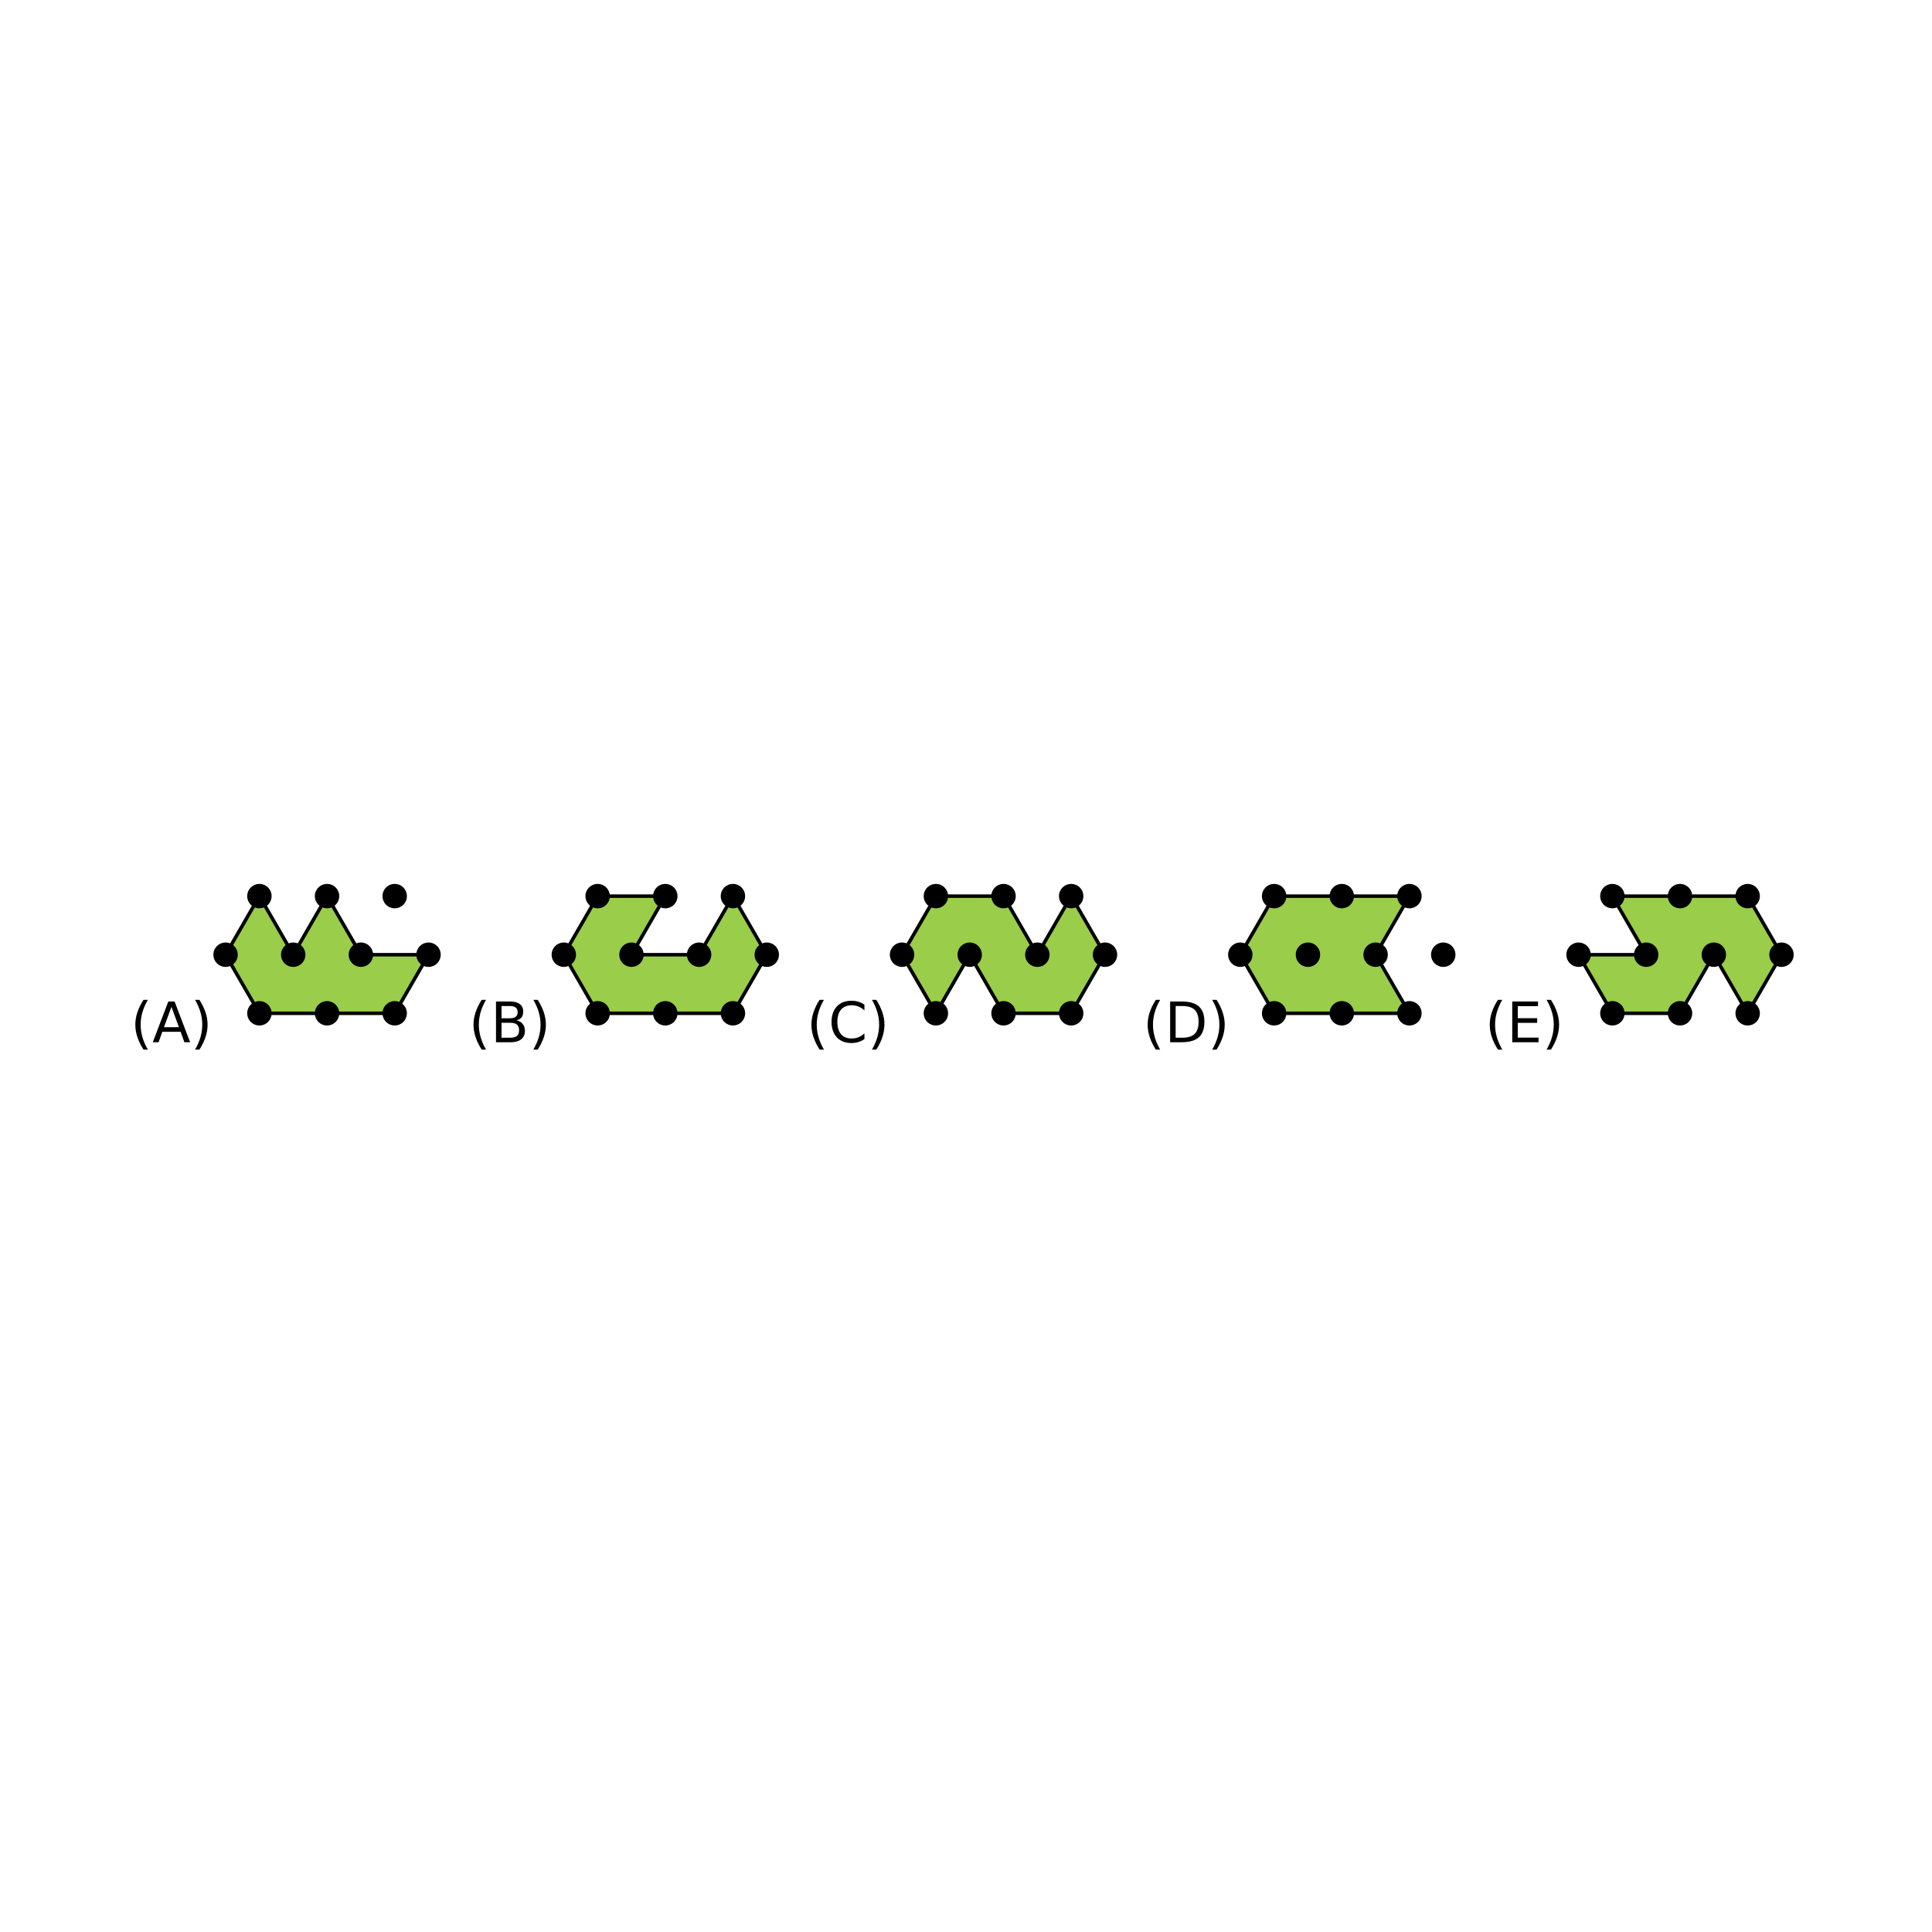
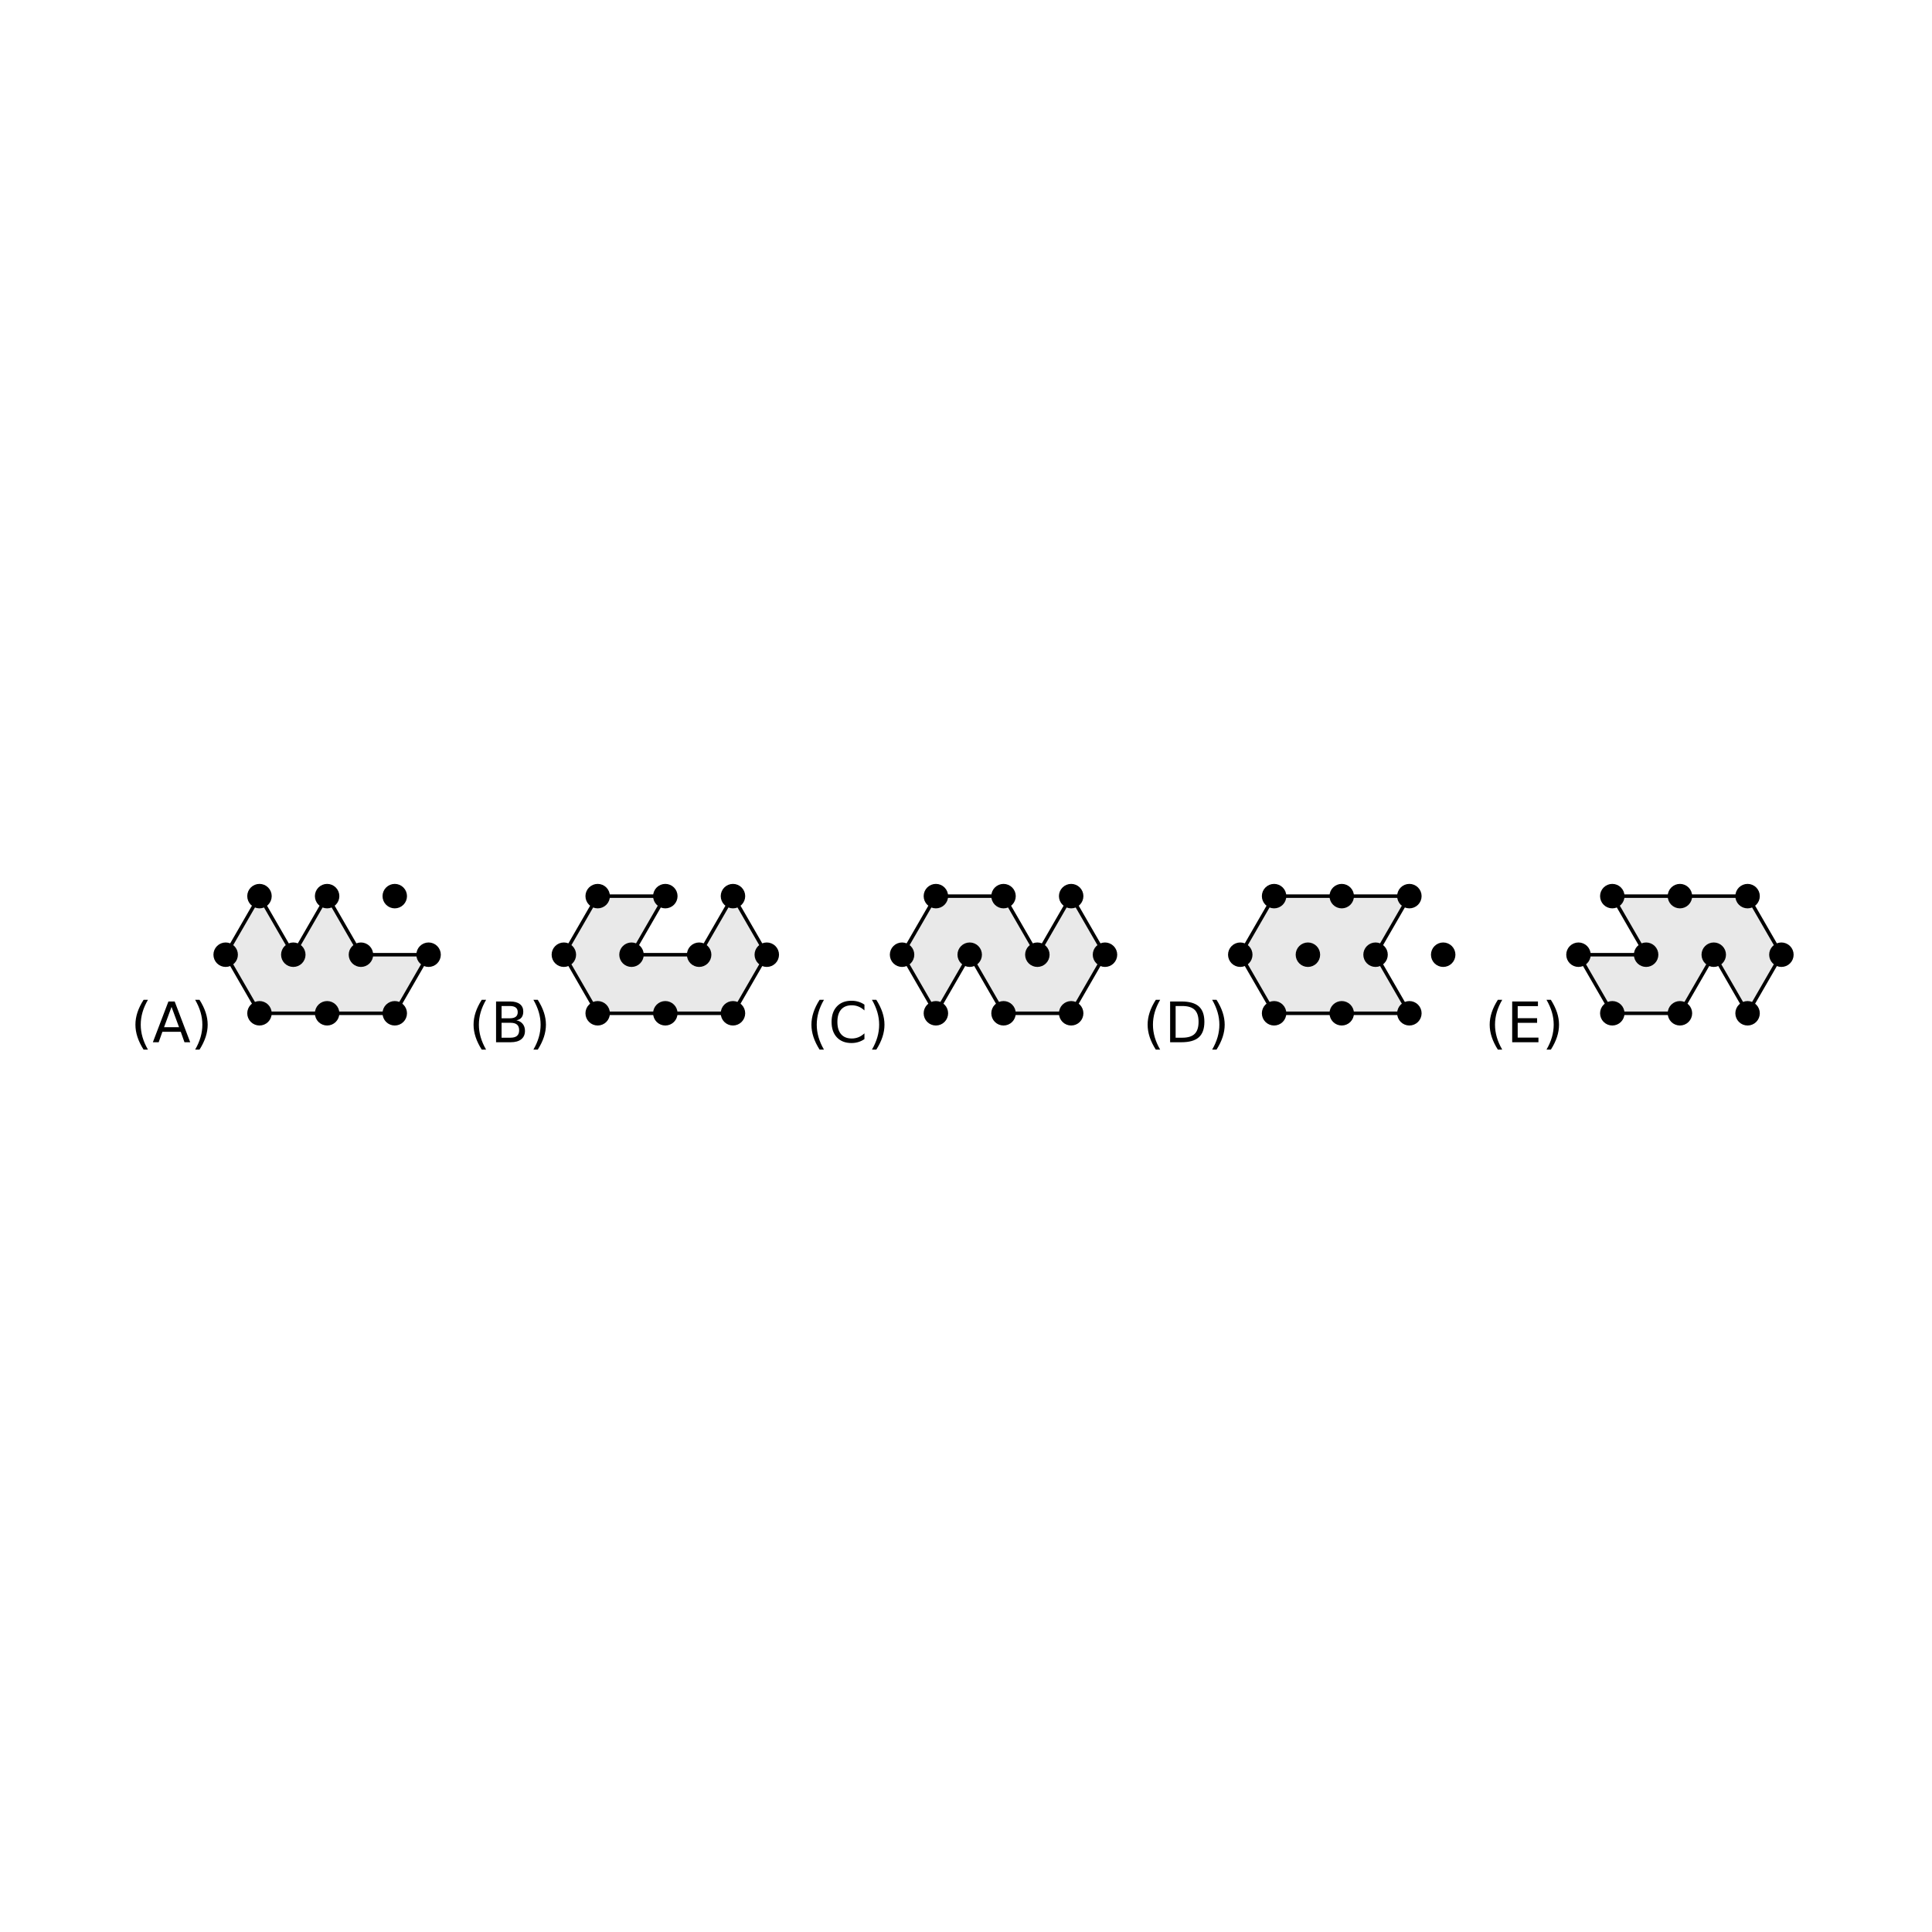
<svg xmlns="http://www.w3.org/2000/svg" xmlns:xlink="http://www.w3.org/1999/xlink" width="552.96pt" height="552.96pt" viewBox="0 0 552.96 552.96" version="1.1">
  <defs>
    <style type="text/css">*{stroke-linejoin: round; stroke-linecap: butt}</style>
  </defs>
  <g id="figure_1">
    <g id="patch_1">
      <path d="M 0 552.96  L 552.96 552.96  L 552.96 0  L 0 0  z " style="fill: #ffffff" />
    </g>
    <g id="axes_1">
-       <g id="patch_2">
-         <path d="M 64.562 273.247  L 74.243 256.479  L 83.923 273.247  L 93.604 256.479  L 103.285 273.247  L 122.647 273.247  L 112.966 290.015  L 74.243 290.015  z " clip-path="url(#p04463e2a64)" style="fill: #9acd49" />
-       </g>
-       <g id="patch_3">
-         <path d="M 161.371 273.247  L 171.052 256.479  L 190.413 256.479  L 180.732 273.247  L 200.094 273.247  L 209.775 256.479  L 219.456 273.247  L 209.775 290.015  L 171.052 290.015  z " clip-path="url(#p04463e2a64)" style="fill: #9acd49" />
-       </g>
-       <g id="patch_4">
-         <path d="M 258.18 273.247  L 267.861 256.479  L 287.222 256.479  L 296.903 273.247  L 306.584 256.479  L 316.265 273.247  L 306.584 290.015  L 287.222 290.015  L 277.542 273.247  L 267.861 290.015  z " clip-path="url(#p04463e2a64)" style="fill: #9acd49" />
-       </g>
-       <g id="patch_5">
-         <path d="M 354.989 273.247  L 364.67 256.479  L 403.393 256.479  L 393.712 273.247  L 403.393 290.015  L 364.67 290.015  z " clip-path="url(#p04463e2a64)" style="fill: #9acd49" />
-       </g>
-       <g id="patch_6">
-         <path d="M 451.798 273.247  L 471.16 273.247  L 461.479 256.479  L 500.202 256.479  L 509.883 273.247  L 500.202 290.015  L 490.521 273.247  L 480.84 290.015  L 461.479 290.015  z " clip-path="url(#p04463e2a64)" style="fill: #9acd49" />
-       </g>
-       <g id="patch_7">
-         <path d="M 64.562 273.247  L 74.243 256.479  L 83.923 273.247  L 93.604 256.479  L 103.285 273.247  L 122.647 273.247  L 112.966 290.015  L 74.243 290.015  L 64.562 273.247  z " clip-path="url(#p04463e2a64)" style="fill: none; stroke: #000000; stroke-linejoin: miter" />
-       </g>
-       <g id="patch_8">
-         <path d="M 161.371 273.247  L 171.052 256.479  L 190.413 256.479  L 180.732 273.247  L 200.094 273.247  L 209.775 256.479  L 219.456 273.247  L 209.775 290.015  L 171.052 290.015  L 161.371 273.247  z " clip-path="url(#p04463e2a64)" style="fill: none; stroke: #000000; stroke-linejoin: miter" />
-       </g>
-       <g id="patch_9">
-         <path d="M 258.18 273.247  L 267.861 256.479  L 287.222 256.479  L 296.903 273.247  L 306.584 256.479  L 316.265 273.247  L 306.584 290.015  L 287.222 290.015  L 277.542 273.247  L 267.861 290.015  L 258.18 273.247  z " clip-path="url(#p04463e2a64)" style="fill: none; stroke: #000000; stroke-linejoin: miter" />
-       </g>
-       <g id="patch_10">
-         <path d="M 354.989 273.247  L 364.67 256.479  L 403.393 256.479  L 393.712 273.247  L 403.393 290.015  L 364.67 290.015  L 354.989 273.247  z " clip-path="url(#p04463e2a64)" style="fill: none; stroke: #000000; stroke-linejoin: miter" />
-       </g>
-       <g id="patch_11">
-         <path d="M 451.798 273.247  L 471.16 273.247  L 461.479 256.479  L 500.202 256.479  L 509.883 273.247  L 500.202 290.015  L 490.521 273.247  L 480.84 290.015  L 461.479 290.015  L 451.798 273.247  z " clip-path="url(#p04463e2a64)" style="fill: none; stroke: #000000; stroke-linejoin: miter" />
-       </g>
-       <g id="PathCollection_1">
+       <g id="lawn0">
+         <path d="M 64.587 273.247  L 74.266 256.482  L 83.946 273.247  L 93.626 256.482  L 103.306 273.247  L 122.665 273.247  L 112.985 290.013  L 74.266 290.013  z " clip-path="url(#p9dea7a3351)" style="fill: #d0d0d0; fill-opacity: 0.45" />
+       </g>
+       <g id="lawn1">
+         <path d="M 161.384 273.247  L 171.064 256.482  L 190.423 256.482  L 180.744 273.247  L 200.103 273.247  L 209.783 256.482  L 219.463 273.247  L 209.783 290.013  L 171.064 290.013  z " clip-path="url(#p9dea7a3351)" style="fill: #d0d0d0; fill-opacity: 0.45" />
+       </g>
+       <g id="lawn2">
+         <path d="M 258.182 273.247  L 267.862 256.482  L 287.221 256.482  L 296.901 273.247  L 306.581 256.482  L 316.26 273.247  L 306.581 290.013  L 287.221 290.013  L 277.541 273.247  L 267.862 290.013  z " clip-path="url(#p9dea7a3351)" style="fill: #d0d0d0; fill-opacity: 0.45" />
+       </g>
+       <g id="lawn3">
+         <path d="M 354.979 273.247  L 364.659 256.482  L 403.378 256.482  L 393.699 273.247  L 403.378 290.013  L 364.659 290.013  z " clip-path="url(#p9dea7a3351)" style="fill: #d0d0d0; fill-opacity: 0.45" />
+       </g>
+       <g id="lawn4">
+         <path d="M 451.777 273.247  L 471.137 273.247  L 461.457 256.482  L 500.176 256.482  L 509.856 273.247  L 500.176 290.013  L 490.496 273.247  L 480.816 290.013  L 461.457 290.013  z " clip-path="url(#p9dea7a3351)" style="fill: #d0d0d0; fill-opacity: 0.45" />
+       </g>
+       <g id="lawn0">
+         <path d="M 64.587 273.247  L 74.266 256.482  L 83.946 273.247  L 93.626 256.482  L 103.306 273.247  L 122.665 273.247  L 112.985 290.013  L 74.266 290.013  L 64.587 273.247  z " clip-path="url(#p9dea7a3351)" style="fill: none; stroke: #000000; stroke-linejoin: miter" />
+       </g>
+       <g id="lawn1">
+         <path d="M 161.384 273.247  L 171.064 256.482  L 190.423 256.482  L 180.744 273.247  L 200.103 273.247  L 209.783 256.482  L 219.463 273.247  L 209.783 290.013  L 171.064 290.013  L 161.384 273.247  z " clip-path="url(#p9dea7a3351)" style="fill: none; stroke: #000000; stroke-linejoin: miter" />
+       </g>
+       <g id="lawn2">
+         <path d="M 258.182 273.247  L 267.862 256.482  L 287.221 256.482  L 296.901 273.247  L 306.581 256.482  L 316.26 273.247  L 306.581 290.013  L 287.221 290.013  L 277.541 273.247  L 267.862 290.013  L 258.182 273.247  z " clip-path="url(#p9dea7a3351)" style="fill: none; stroke: #000000; stroke-linejoin: miter" />
+       </g>
+       <g id="lawn3">
+         <path d="M 354.979 273.247  L 364.659 256.482  L 403.378 256.482  L 393.699 273.247  L 403.378 290.013  L 364.659 290.013  L 354.979 273.247  z " clip-path="url(#p9dea7a3351)" style="fill: none; stroke: #000000; stroke-linejoin: miter" />
+       </g>
+       <g id="lawn4">
+         <path d="M 451.777 273.247  L 471.137 273.247  L 461.457 256.482  L 500.176 256.482  L 509.856 273.247  L 500.176 290.013  L 490.496 273.247  L 480.816 290.013  L 461.457 290.013  L 451.777 273.247  z " clip-path="url(#p9dea7a3351)" style="fill: none; stroke: #000000; stroke-linejoin: miter" />
+       </g>
+       <g id="dot0_0">
        <defs>
-           <path id="m58c4edfff3" d="M 0 3  C 0.796 3 1.559 2.684 2.121 2.121  C 2.684 1.559 3 0.796 3 0  C 3 -0.796 2.684 -1.559 2.121 -2.121  C 1.559 -2.684 0.796 -3 0 -3  C -0.796 -3 -1.559 -2.684 -2.121 -2.121  C -2.684 -1.559 -3 -0.796 -3 0  C -3 0.796 -2.684 1.559 -2.121 2.121  C -1.559 2.684 -0.796 3 0 3  z " style="stroke: #000000" />
+           <path id="mc11565b43c" d="M 0 3  C 0.796 3 1.559 2.684 2.121 2.121  C 2.684 1.559 3 0.796 3 0  C 3 -0.796 2.684 -1.559 2.121 -2.121  C 1.559 -2.684 0.796 -3 0 -3  C -0.796 -3 -1.559 -2.684 -2.121 -2.121  C -2.684 -1.559 -3 -0.796 -3 0  C -3 0.796 -2.684 1.559 -2.121 2.121  C -1.559 2.684 -0.796 3 0 3  z " style="stroke: #000000" />
        </defs>
-         <g clip-path="url(#p04463e2a64)">
-           <use xlink:href="#m58c4edfff3" x="74.243" y="256.479" style="stroke: #000000" />
-         </g>
-       </g>
-       <g id="PathCollection_2">
-         <g clip-path="url(#p04463e2a64)">
-           <use xlink:href="#m58c4edfff3" x="93.604" y="256.479" style="stroke: #000000" />
-         </g>
-       </g>
-       <g id="PathCollection_3">
-         <g clip-path="url(#p04463e2a64)">
-           <use xlink:href="#m58c4edfff3" x="112.966" y="256.479" style="stroke: #000000" />
-         </g>
-       </g>
-       <g id="PathCollection_4">
-         <g clip-path="url(#p04463e2a64)">
-           <use xlink:href="#m58c4edfff3" x="64.562" y="273.247" style="stroke: #000000" />
-         </g>
-       </g>
-       <g id="PathCollection_5">
-         <g clip-path="url(#p04463e2a64)">
-           <use xlink:href="#m58c4edfff3" x="83.923" y="273.247" style="stroke: #000000" />
-         </g>
-       </g>
-       <g id="PathCollection_6">
-         <g clip-path="url(#p04463e2a64)">
-           <use xlink:href="#m58c4edfff3" x="103.285" y="273.247" style="stroke: #000000" />
-         </g>
-       </g>
-       <g id="PathCollection_7">
-         <g clip-path="url(#p04463e2a64)">
-           <use xlink:href="#m58c4edfff3" x="122.647" y="273.247" style="stroke: #000000" />
-         </g>
-       </g>
-       <g id="PathCollection_8">
-         <g clip-path="url(#p04463e2a64)">
-           <use xlink:href="#m58c4edfff3" x="74.243" y="290.015" style="stroke: #000000" />
-         </g>
-       </g>
-       <g id="PathCollection_9">
-         <g clip-path="url(#p04463e2a64)">
-           <use xlink:href="#m58c4edfff3" x="93.604" y="290.015" style="stroke: #000000" />
-         </g>
-       </g>
-       <g id="PathCollection_10">
-         <g clip-path="url(#p04463e2a64)">
-           <use xlink:href="#m58c4edfff3" x="112.966" y="290.015" style="stroke: #000000" />
-         </g>
-       </g>
-       <g id="PathCollection_11">
-         <g clip-path="url(#p04463e2a64)">
-           <use xlink:href="#m58c4edfff3" x="171.052" y="256.479" style="stroke: #000000" />
-         </g>
-       </g>
-       <g id="PathCollection_12">
-         <g clip-path="url(#p04463e2a64)">
-           <use xlink:href="#m58c4edfff3" x="190.413" y="256.479" style="stroke: #000000" />
-         </g>
-       </g>
-       <g id="PathCollection_13">
-         <g clip-path="url(#p04463e2a64)">
-           <use xlink:href="#m58c4edfff3" x="209.775" y="256.479" style="stroke: #000000" />
-         </g>
-       </g>
-       <g id="PathCollection_14">
-         <g clip-path="url(#p04463e2a64)">
-           <use xlink:href="#m58c4edfff3" x="161.371" y="273.247" style="stroke: #000000" />
-         </g>
-       </g>
-       <g id="PathCollection_15">
-         <g clip-path="url(#p04463e2a64)">
-           <use xlink:href="#m58c4edfff3" x="180.732" y="273.247" style="stroke: #000000" />
-         </g>
-       </g>
-       <g id="PathCollection_16">
-         <g clip-path="url(#p04463e2a64)">
-           <use xlink:href="#m58c4edfff3" x="200.094" y="273.247" style="stroke: #000000" />
-         </g>
-       </g>
-       <g id="PathCollection_17">
-         <g clip-path="url(#p04463e2a64)">
-           <use xlink:href="#m58c4edfff3" x="219.456" y="273.247" style="stroke: #000000" />
-         </g>
-       </g>
-       <g id="PathCollection_18">
-         <g clip-path="url(#p04463e2a64)">
-           <use xlink:href="#m58c4edfff3" x="171.052" y="290.015" style="stroke: #000000" />
-         </g>
-       </g>
-       <g id="PathCollection_19">
-         <g clip-path="url(#p04463e2a64)">
-           <use xlink:href="#m58c4edfff3" x="190.413" y="290.015" style="stroke: #000000" />
-         </g>
-       </g>
-       <g id="PathCollection_20">
-         <g clip-path="url(#p04463e2a64)">
-           <use xlink:href="#m58c4edfff3" x="209.775" y="290.015" style="stroke: #000000" />
-         </g>
-       </g>
-       <g id="PathCollection_21">
-         <g clip-path="url(#p04463e2a64)">
-           <use xlink:href="#m58c4edfff3" x="267.861" y="256.479" style="stroke: #000000" />
-         </g>
-       </g>
-       <g id="PathCollection_22">
-         <g clip-path="url(#p04463e2a64)">
-           <use xlink:href="#m58c4edfff3" x="287.222" y="256.479" style="stroke: #000000" />
-         </g>
-       </g>
-       <g id="PathCollection_23">
-         <g clip-path="url(#p04463e2a64)">
-           <use xlink:href="#m58c4edfff3" x="306.584" y="256.479" style="stroke: #000000" />
-         </g>
-       </g>
-       <g id="PathCollection_24">
-         <g clip-path="url(#p04463e2a64)">
-           <use xlink:href="#m58c4edfff3" x="258.18" y="273.247" style="stroke: #000000" />
-         </g>
-       </g>
-       <g id="PathCollection_25">
-         <g clip-path="url(#p04463e2a64)">
-           <use xlink:href="#m58c4edfff3" x="277.542" y="273.247" style="stroke: #000000" />
-         </g>
-       </g>
-       <g id="PathCollection_26">
-         <g clip-path="url(#p04463e2a64)">
-           <use xlink:href="#m58c4edfff3" x="296.903" y="273.247" style="stroke: #000000" />
-         </g>
-       </g>
-       <g id="PathCollection_27">
-         <g clip-path="url(#p04463e2a64)">
-           <use xlink:href="#m58c4edfff3" x="316.265" y="273.247" style="stroke: #000000" />
-         </g>
-       </g>
-       <g id="PathCollection_28">
-         <g clip-path="url(#p04463e2a64)">
-           <use xlink:href="#m58c4edfff3" x="267.861" y="290.015" style="stroke: #000000" />
-         </g>
-       </g>
-       <g id="PathCollection_29">
-         <g clip-path="url(#p04463e2a64)">
-           <use xlink:href="#m58c4edfff3" x="287.222" y="290.015" style="stroke: #000000" />
-         </g>
-       </g>
-       <g id="PathCollection_30">
-         <g clip-path="url(#p04463e2a64)">
-           <use xlink:href="#m58c4edfff3" x="306.584" y="290.015" style="stroke: #000000" />
-         </g>
-       </g>
-       <g id="PathCollection_31">
-         <g clip-path="url(#p04463e2a64)">
-           <use xlink:href="#m58c4edfff3" x="364.67" y="256.479" style="stroke: #000000" />
-         </g>
-       </g>
-       <g id="PathCollection_32">
-         <g clip-path="url(#p04463e2a64)">
-           <use xlink:href="#m58c4edfff3" x="384.031" y="256.479" style="stroke: #000000" />
-         </g>
-       </g>
-       <g id="PathCollection_33">
-         <g clip-path="url(#p04463e2a64)">
-           <use xlink:href="#m58c4edfff3" x="403.393" y="256.479" style="stroke: #000000" />
-         </g>
-       </g>
-       <g id="PathCollection_34">
-         <g clip-path="url(#p04463e2a64)">
-           <use xlink:href="#m58c4edfff3" x="354.989" y="273.247" style="stroke: #000000" />
-         </g>
-       </g>
-       <g id="PathCollection_35">
-         <g clip-path="url(#p04463e2a64)">
-           <use xlink:href="#m58c4edfff3" x="374.351" y="273.247" style="stroke: #000000" />
-         </g>
-       </g>
-       <g id="PathCollection_36">
-         <g clip-path="url(#p04463e2a64)">
-           <use xlink:href="#m58c4edfff3" x="393.712" y="273.247" style="stroke: #000000" />
-         </g>
-       </g>
-       <g id="PathCollection_37">
-         <g clip-path="url(#p04463e2a64)">
-           <use xlink:href="#m58c4edfff3" x="413.074" y="273.247" style="stroke: #000000" />
-         </g>
-       </g>
-       <g id="PathCollection_38">
-         <g clip-path="url(#p04463e2a64)">
-           <use xlink:href="#m58c4edfff3" x="364.67" y="290.015" style="stroke: #000000" />
-         </g>
-       </g>
-       <g id="PathCollection_39">
-         <g clip-path="url(#p04463e2a64)">
-           <use xlink:href="#m58c4edfff3" x="384.031" y="290.015" style="stroke: #000000" />
-         </g>
-       </g>
-       <g id="PathCollection_40">
-         <g clip-path="url(#p04463e2a64)">
-           <use xlink:href="#m58c4edfff3" x="403.393" y="290.015" style="stroke: #000000" />
-         </g>
-       </g>
-       <g id="PathCollection_41">
-         <g clip-path="url(#p04463e2a64)">
-           <use xlink:href="#m58c4edfff3" x="461.479" y="256.479" style="stroke: #000000" />
-         </g>
-       </g>
-       <g id="PathCollection_42">
-         <g clip-path="url(#p04463e2a64)">
-           <use xlink:href="#m58c4edfff3" x="480.84" y="256.479" style="stroke: #000000" />
-         </g>
-       </g>
-       <g id="PathCollection_43">
-         <g clip-path="url(#p04463e2a64)">
-           <use xlink:href="#m58c4edfff3" x="500.202" y="256.479" style="stroke: #000000" />
-         </g>
-       </g>
-       <g id="PathCollection_44">
-         <g clip-path="url(#p04463e2a64)">
-           <use xlink:href="#m58c4edfff3" x="451.798" y="273.247" style="stroke: #000000" />
-         </g>
-       </g>
-       <g id="PathCollection_45">
-         <g clip-path="url(#p04463e2a64)">
-           <use xlink:href="#m58c4edfff3" x="471.16" y="273.247" style="stroke: #000000" />
-         </g>
-       </g>
-       <g id="PathCollection_46">
-         <g clip-path="url(#p04463e2a64)">
-           <use xlink:href="#m58c4edfff3" x="490.521" y="273.247" style="stroke: #000000" />
-         </g>
-       </g>
-       <g id="PathCollection_47">
-         <g clip-path="url(#p04463e2a64)">
-           <use xlink:href="#m58c4edfff3" x="509.883" y="273.247" style="stroke: #000000" />
-         </g>
-       </g>
-       <g id="PathCollection_48">
-         <g clip-path="url(#p04463e2a64)">
-           <use xlink:href="#m58c4edfff3" x="461.479" y="290.015" style="stroke: #000000" />
-         </g>
-       </g>
-       <g id="PathCollection_49">
-         <g clip-path="url(#p04463e2a64)">
-           <use xlink:href="#m58c4edfff3" x="480.84" y="290.015" style="stroke: #000000" />
-         </g>
-       </g>
-       <g id="PathCollection_50">
-         <g clip-path="url(#p04463e2a64)">
-           <use xlink:href="#m58c4edfff3" x="500.202" y="290.015" style="stroke: #000000" />
+         <g clip-path="url(#p9dea7a3351)">
+           <use xlink:href="#mc11565b43c" x="74.266" y="256.482" style="stroke: #000000" />
+         </g>
+       </g>
+       <g id="dot0_1">
+         <g clip-path="url(#p9dea7a3351)">
+           <use xlink:href="#mc11565b43c" x="93.626" y="256.482" style="stroke: #000000" />
+         </g>
+       </g>
+       <g id="dot0_2">
+         <g clip-path="url(#p9dea7a3351)">
+           <use xlink:href="#mc11565b43c" x="112.985" y="256.482" style="stroke: #000000" />
+         </g>
+       </g>
+       <g id="dot0_3">
+         <g clip-path="url(#p9dea7a3351)">
+           <use xlink:href="#mc11565b43c" x="64.587" y="273.247" style="stroke: #000000" />
+         </g>
+       </g>
+       <g id="dot0_4">
+         <g clip-path="url(#p9dea7a3351)">
+           <use xlink:href="#mc11565b43c" x="83.946" y="273.247" style="stroke: #000000" />
+         </g>
+       </g>
+       <g id="dot0_5">
+         <g clip-path="url(#p9dea7a3351)">
+           <use xlink:href="#mc11565b43c" x="103.306" y="273.247" style="stroke: #000000" />
+         </g>
+       </g>
+       <g id="dot0_6">
+         <g clip-path="url(#p9dea7a3351)">
+           <use xlink:href="#mc11565b43c" x="122.665" y="273.247" style="stroke: #000000" />
+         </g>
+       </g>
+       <g id="dot0_7">
+         <g clip-path="url(#p9dea7a3351)">
+           <use xlink:href="#mc11565b43c" x="74.266" y="290.013" style="stroke: #000000" />
+         </g>
+       </g>
+       <g id="dot0_8">
+         <g clip-path="url(#p9dea7a3351)">
+           <use xlink:href="#mc11565b43c" x="93.626" y="290.013" style="stroke: #000000" />
+         </g>
+       </g>
+       <g id="dot0_9">
+         <g clip-path="url(#p9dea7a3351)">
+           <use xlink:href="#mc11565b43c" x="112.985" y="290.013" style="stroke: #000000" />
+         </g>
+       </g>
+       <g id="dot1_0">
+         <g clip-path="url(#p9dea7a3351)">
+           <use xlink:href="#mc11565b43c" x="171.064" y="256.482" style="stroke: #000000" />
+         </g>
+       </g>
+       <g id="dot1_1">
+         <g clip-path="url(#p9dea7a3351)">
+           <use xlink:href="#mc11565b43c" x="190.423" y="256.482" style="stroke: #000000" />
+         </g>
+       </g>
+       <g id="dot1_2">
+         <g clip-path="url(#p9dea7a3351)">
+           <use xlink:href="#mc11565b43c" x="209.783" y="256.482" style="stroke: #000000" />
+         </g>
+       </g>
+       <g id="dot1_3">
+         <g clip-path="url(#p9dea7a3351)">
+           <use xlink:href="#mc11565b43c" x="161.384" y="273.247" style="stroke: #000000" />
+         </g>
+       </g>
+       <g id="dot1_4">
+         <g clip-path="url(#p9dea7a3351)">
+           <use xlink:href="#mc11565b43c" x="180.744" y="273.247" style="stroke: #000000" />
+         </g>
+       </g>
+       <g id="dot1_5">
+         <g clip-path="url(#p9dea7a3351)">
+           <use xlink:href="#mc11565b43c" x="200.103" y="273.247" style="stroke: #000000" />
+         </g>
+       </g>
+       <g id="dot1_6">
+         <g clip-path="url(#p9dea7a3351)">
+           <use xlink:href="#mc11565b43c" x="219.463" y="273.247" style="stroke: #000000" />
+         </g>
+       </g>
+       <g id="dot1_7">
+         <g clip-path="url(#p9dea7a3351)">
+           <use xlink:href="#mc11565b43c" x="171.064" y="290.013" style="stroke: #000000" />
+         </g>
+       </g>
+       <g id="dot1_8">
+         <g clip-path="url(#p9dea7a3351)">
+           <use xlink:href="#mc11565b43c" x="190.423" y="290.013" style="stroke: #000000" />
+         </g>
+       </g>
+       <g id="dot1_9">
+         <g clip-path="url(#p9dea7a3351)">
+           <use xlink:href="#mc11565b43c" x="209.783" y="290.013" style="stroke: #000000" />
+         </g>
+       </g>
+       <g id="dot2_0">
+         <g clip-path="url(#p9dea7a3351)">
+           <use xlink:href="#mc11565b43c" x="267.862" y="256.482" style="stroke: #000000" />
+         </g>
+       </g>
+       <g id="dot2_1">
+         <g clip-path="url(#p9dea7a3351)">
+           <use xlink:href="#mc11565b43c" x="287.221" y="256.482" style="stroke: #000000" />
+         </g>
+       </g>
+       <g id="dot2_2">
+         <g clip-path="url(#p9dea7a3351)">
+           <use xlink:href="#mc11565b43c" x="306.581" y="256.482" style="stroke: #000000" />
+         </g>
+       </g>
+       <g id="dot2_3">
+         <g clip-path="url(#p9dea7a3351)">
+           <use xlink:href="#mc11565b43c" x="258.182" y="273.247" style="stroke: #000000" />
+         </g>
+       </g>
+       <g id="dot2_4">
+         <g clip-path="url(#p9dea7a3351)">
+           <use xlink:href="#mc11565b43c" x="277.541" y="273.247" style="stroke: #000000" />
+         </g>
+       </g>
+       <g id="dot2_5">
+         <g clip-path="url(#p9dea7a3351)">
+           <use xlink:href="#mc11565b43c" x="296.901" y="273.247" style="stroke: #000000" />
+         </g>
+       </g>
+       <g id="dot2_6">
+         <g clip-path="url(#p9dea7a3351)">
+           <use xlink:href="#mc11565b43c" x="316.26" y="273.247" style="stroke: #000000" />
+         </g>
+       </g>
+       <g id="dot2_7">
+         <g clip-path="url(#p9dea7a3351)">
+           <use xlink:href="#mc11565b43c" x="267.862" y="290.013" style="stroke: #000000" />
+         </g>
+       </g>
+       <g id="dot2_8">
+         <g clip-path="url(#p9dea7a3351)">
+           <use xlink:href="#mc11565b43c" x="287.221" y="290.013" style="stroke: #000000" />
+         </g>
+       </g>
+       <g id="dot2_9">
+         <g clip-path="url(#p9dea7a3351)">
+           <use xlink:href="#mc11565b43c" x="306.581" y="290.013" style="stroke: #000000" />
+         </g>
+       </g>
+       <g id="dot3_0">
+         <g clip-path="url(#p9dea7a3351)">
+           <use xlink:href="#mc11565b43c" x="364.659" y="256.482" style="stroke: #000000" />
+         </g>
+       </g>
+       <g id="dot3_1">
+         <g clip-path="url(#p9dea7a3351)">
+           <use xlink:href="#mc11565b43c" x="384.019" y="256.482" style="stroke: #000000" />
+         </g>
+       </g>
+       <g id="dot3_2">
+         <g clip-path="url(#p9dea7a3351)">
+           <use xlink:href="#mc11565b43c" x="403.378" y="256.482" style="stroke: #000000" />
+         </g>
+       </g>
+       <g id="dot3_3">
+         <g clip-path="url(#p9dea7a3351)">
+           <use xlink:href="#mc11565b43c" x="354.979" y="273.247" style="stroke: #000000" />
+         </g>
+       </g>
+       <g id="dot3_4">
+         <g clip-path="url(#p9dea7a3351)">
+           <use xlink:href="#mc11565b43c" x="374.339" y="273.247" style="stroke: #000000" />
+         </g>
+       </g>
+       <g id="dot3_5">
+         <g clip-path="url(#p9dea7a3351)">
+           <use xlink:href="#mc11565b43c" x="393.699" y="273.247" style="stroke: #000000" />
+         </g>
+       </g>
+       <g id="dot3_6">
+         <g clip-path="url(#p9dea7a3351)">
+           <use xlink:href="#mc11565b43c" x="413.058" y="273.247" style="stroke: #000000" />
+         </g>
+       </g>
+       <g id="dot3_7">
+         <g clip-path="url(#p9dea7a3351)">
+           <use xlink:href="#mc11565b43c" x="364.659" y="290.013" style="stroke: #000000" />
+         </g>
+       </g>
+       <g id="dot3_8">
+         <g clip-path="url(#p9dea7a3351)">
+           <use xlink:href="#mc11565b43c" x="384.019" y="290.013" style="stroke: #000000" />
+         </g>
+       </g>
+       <g id="dot3_9">
+         <g clip-path="url(#p9dea7a3351)">
+           <use xlink:href="#mc11565b43c" x="403.378" y="290.013" style="stroke: #000000" />
+         </g>
+       </g>
+       <g id="dot4_0">
+         <g clip-path="url(#p9dea7a3351)">
+           <use xlink:href="#mc11565b43c" x="461.457" y="256.482" style="stroke: #000000" />
+         </g>
+       </g>
+       <g id="dot4_1">
+         <g clip-path="url(#p9dea7a3351)">
+           <use xlink:href="#mc11565b43c" x="480.816" y="256.482" style="stroke: #000000" />
+         </g>
+       </g>
+       <g id="dot4_2">
+         <g clip-path="url(#p9dea7a3351)">
+           <use xlink:href="#mc11565b43c" x="500.176" y="256.482" style="stroke: #000000" />
+         </g>
+       </g>
+       <g id="dot4_3">
+         <g clip-path="url(#p9dea7a3351)">
+           <use xlink:href="#mc11565b43c" x="451.777" y="273.247" style="stroke: #000000" />
+         </g>
+       </g>
+       <g id="dot4_4">
+         <g clip-path="url(#p9dea7a3351)">
+           <use xlink:href="#mc11565b43c" x="471.137" y="273.247" style="stroke: #000000" />
+         </g>
+       </g>
+       <g id="dot4_5">
+         <g clip-path="url(#p9dea7a3351)">
+           <use xlink:href="#mc11565b43c" x="490.496" y="273.247" style="stroke: #000000" />
+         </g>
+       </g>
+       <g id="dot4_6">
+         <g clip-path="url(#p9dea7a3351)">
+           <use xlink:href="#mc11565b43c" x="509.856" y="273.247" style="stroke: #000000" />
+         </g>
+       </g>
+       <g id="dot4_7">
+         <g clip-path="url(#p9dea7a3351)">
+           <use xlink:href="#mc11565b43c" x="461.457" y="290.013" style="stroke: #000000" />
+         </g>
+       </g>
+       <g id="dot4_8">
+         <g clip-path="url(#p9dea7a3351)">
+           <use xlink:href="#mc11565b43c" x="480.816" y="290.013" style="stroke: #000000" />
+         </g>
+       </g>
+       <g id="dot4_9">
+         <g clip-path="url(#p9dea7a3351)">
+           <use xlink:href="#mc11565b43c" x="500.176" y="290.013" style="stroke: #000000" />
        </g>
      </g>
      <g id="label0">
-         <g transform="translate(37.35717 298.3022) scale(0.16 -0.16)">
+         <g transform="translate(37.38393 298.3002) scale(0.16 -0.16)">
          <defs>
            <path id="DejaVuSans-28" d="M 1984 4856  Q 1566 4138 1362 3434  Q 1159 2731 1159 2009  Q 1159 1288 1364 580  Q 1569 -128 1984 -844  L 1484 -844  Q 1016 -109 783 600  Q 550 1309 550 2009  Q 550 2706 781 3412  Q 1013 4119 1484 4856  L 1984 4856  z " transform="scale(0.015625)" />
            <path id="DejaVuSans-41" d="M 2188 4044  L 1331 1722  L 3047 1722  L 2188 4044  z M 1831 4666  L 2547 4666  L 4325 0  L 3669 0  L 3244 1197  L 1141 1197  L 716 0  L 50 0  L 1831 4666  z " transform="scale(0.015625)" />
            <path id="DejaVuSans-29" d="M 513 4856  L 1013 4856  Q 1481 4119 1714 3412  Q 1947 2706 1947 2009  Q 1947 1309 1714 600  Q 1481 -109 1013 -844  L 513 -844  Q 928 -128 1133 580  Q 1338 1288 1338 2009  Q 1338 2731 1133 3434  Q 928 4138 513 4856  z " transform="scale(0.015625)" />
          </defs>
          <use xlink:href="#DejaVuSans-28" />
          <use xlink:href="#DejaVuSans-41" transform="translate(39.01367 0)" />
          <use xlink:href="#DejaVuSans-29" transform="translate(107.4219 0)" />
        </g>
      </g>
      <g id="label1">
-         <g transform="translate(134.15 298.3022) scale(0.16 -0.16)">
+         <g transform="translate(134.1653 298.3002) scale(0.16 -0.16)">
          <defs>
            <path id="DejaVuSans-42" d="M 1259 2228  L 1259 519  L 2272 519  Q 2781 519 3026 730  Q 3272 941 3272 1375  Q 3272 1813 3026 2020  Q 2781 2228 2272 2228  L 1259 2228  z M 1259 4147  L 1259 2741  L 2194 2741  Q 2656 2741 2882 2914  Q 3109 3088 3109 3444  Q 3109 3797 2882 3972  Q 2656 4147 2194 4147  L 1259 4147  z M 628 4666  L 2241 4666  Q 2963 4666 3353 4366  Q 3744 4066 3744 3513  Q 3744 3084 3544 2831  Q 3344 2578 2956 2516  Q 3422 2416 3680 2098  Q 3938 1781 3938 1306  Q 3938 681 3513 340  Q 3088 0 2303 0  L 628 0  L 628 4666  z " transform="scale(0.015625)" />
          </defs>
          <use xlink:href="#DejaVuSans-28" />
          <use xlink:href="#DejaVuSans-42" transform="translate(39.01367 0)" />
          <use xlink:href="#DejaVuSans-29" transform="translate(107.6172 0)" />
        </g>
      </g>
      <g id="label2">
-         <g transform="translate(230.8615 298.3022) scale(0.16 -0.16)">
+         <g transform="translate(230.8655 298.3002) scale(0.16 -0.16)">
          <defs>
            <path id="DejaVuSans-43" d="M 4122 4306  L 4122 3641  Q 3803 3938 3442 4084  Q 3081 4231 2675 4231  Q 1875 4231 1450 3742  Q 1025 3253 1025 2328  Q 1025 1406 1450 917  Q 1875 428 2675 428  Q 3081 428 3442 575  Q 3803 722 4122 1019  L 4122 359  Q 3791 134 3420 21  Q 3050 -91 2638 -91  Q 1578 -91 968 557  Q 359 1206 359 2328  Q 359 3453 968 4101  Q 1578 4750 2638 4750  Q 3056 4750 3426 4639  Q 3797 4528 4122 4306  z " transform="scale(0.015625)" />
          </defs>
          <use xlink:href="#DejaVuSans-28" />
          <use xlink:href="#DejaVuSans-43" transform="translate(39.01367 0)" />
          <use xlink:href="#DejaVuSans-29" transform="translate(108.8379 0)" />
        </g>
      </g>
      <g id="label3">
-         <g transform="translate(327.0968 298.3022) scale(0.16 -0.16)">
+         <g transform="translate(327.0894 298.3002) scale(0.16 -0.16)">
          <defs>
            <path id="DejaVuSans-44" d="M 1259 4147  L 1259 519  L 2022 519  Q 2988 519 3436 956  Q 3884 1394 3884 2338  Q 3884 3275 3436 3711  Q 2988 4147 2022 4147  L 1259 4147  z M 628 4666  L 1925 4666  Q 3281 4666 3915 4102  Q 4550 3538 4550 2338  Q 4550 1131 3912 565  Q 3275 0 1925 0  L 628 0  L 628 4666  z " transform="scale(0.015625)" />
          </defs>
          <use xlink:href="#DejaVuSans-28" />
          <use xlink:href="#DejaVuSans-44" transform="translate(39.01367 0)" />
          <use xlink:href="#DejaVuSans-29" transform="translate(116.0156 0)" />
        </g>
      </g>
      <g id="label4">
-         <g transform="translate(425.0108 298.3022) scale(0.16 -0.16)">
+         <g transform="translate(424.992 298.3002) scale(0.16 -0.16)">
          <defs>
            <path id="DejaVuSans-45" d="M 628 4666  L 3578 4666  L 3578 4134  L 1259 4134  L 1259 2753  L 3481 2753  L 3481 2222  L 1259 2222  L 1259 531  L 3634 531  L 3634 0  L 628 0  L 628 4666  z " transform="scale(0.015625)" />
          </defs>
          <use xlink:href="#DejaVuSans-28" />
          <use xlink:href="#DejaVuSans-45" transform="translate(39.01367 0)" />
          <use xlink:href="#DejaVuSans-29" transform="translate(102.1973 0)" />
        </g>
      </g>
    </g>
  </g>
  <defs>
-     <clipPath id="p04463e2a64">
+     <clipPath id="p9dea7a3351">
      <rect x="27.648" y="27.648" width="497.664" height="497.664" />
    </clipPath>
  </defs>
</svg>
